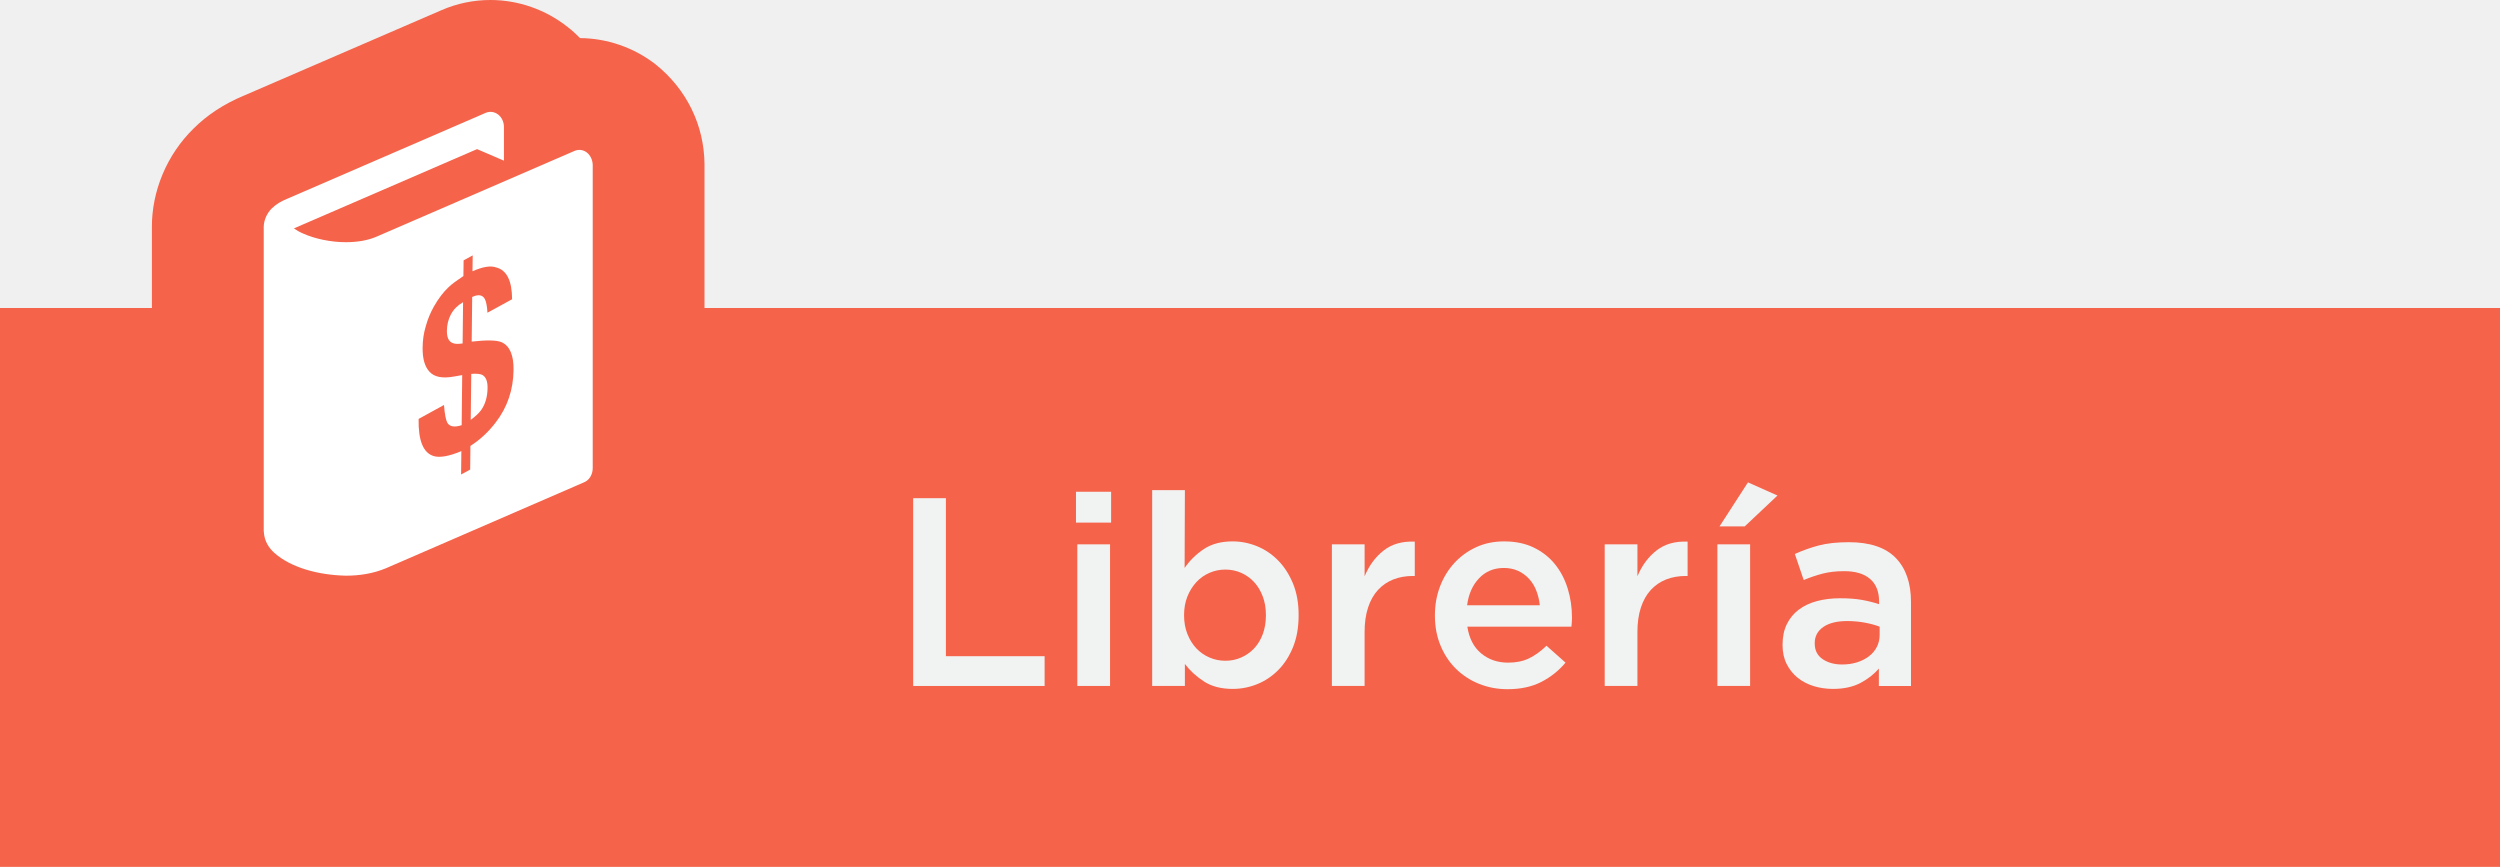
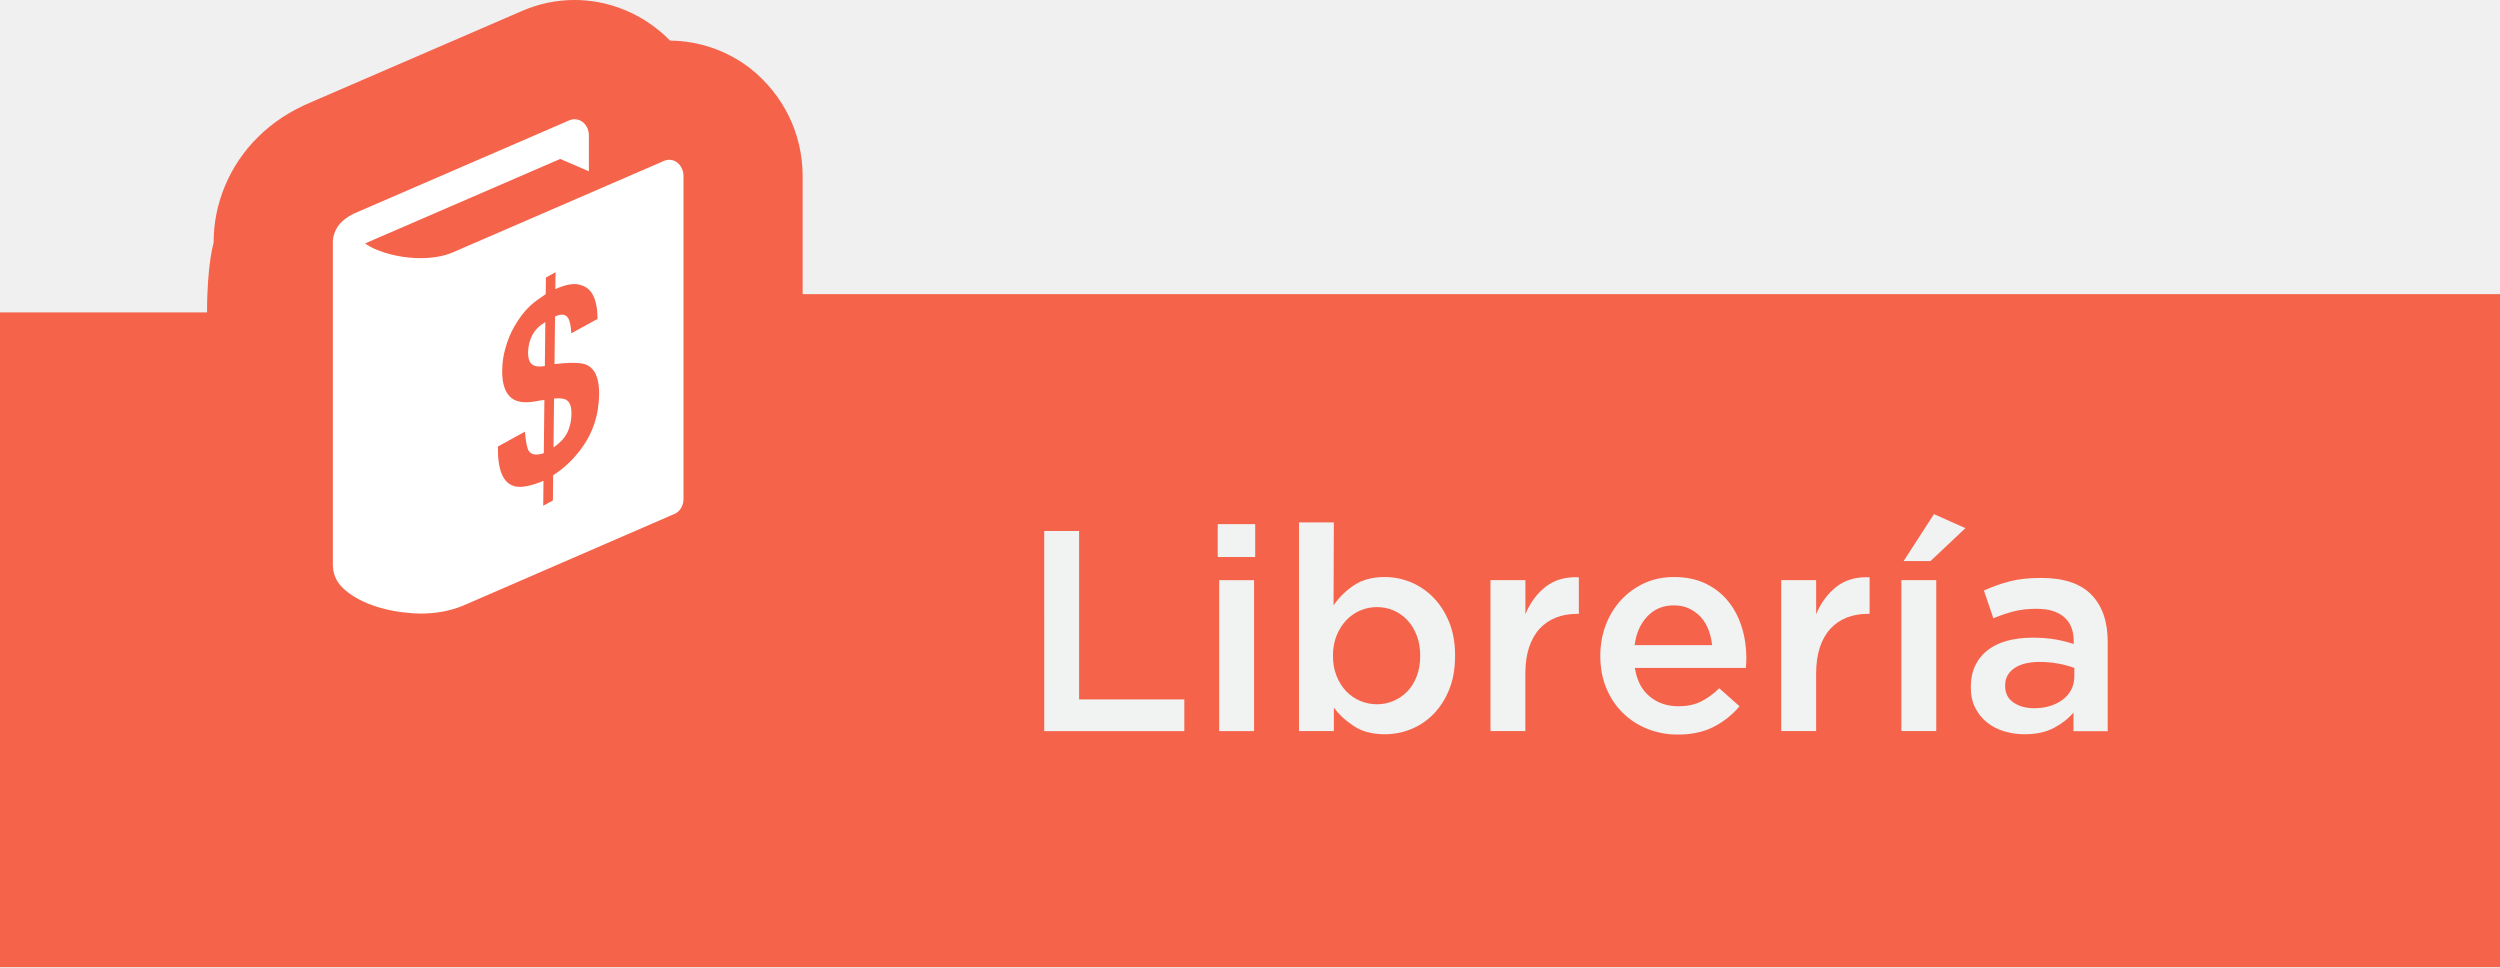
- <svg xmlns="http://www.w3.org/2000/svg" version="1.0" id="Layer_1" x="0px" y="0px" width="146.018px" height="50.633px" viewBox="0 0 146.018 50.633" enable-background="new 0 0 146.018 50.633" xml:space="preserve">
+ <svg xmlns="http://www.w3.org/2000/svg" version="1.1" id="Layer_1" x="0px" y="0px" width="137px" height="53px" viewBox="8.509 -1.184 137 53" enable-background="new 8.509 -1.184 137 53" xml:space="preserve">
  <g>
-     <path fill="#F5634A" d="M41.148,17.99V9.586c-0.021-2.273-1.043-4.383-2.871-5.838c-1.258-0.973-2.816-1.512-4.398-1.523   c-0.227-0.234-0.469-0.453-0.727-0.65C31.873,0.562,30.275,0,28.648,0c-0.994,0-1.965,0.203-2.867,0.596L14.256,5.58   c-1.18,0.49-2.158,1.137-2.949,1.926c-1.562,1.529-2.449,3.656-2.436,5.789c0,0.021,0,2.039,0,4.695H0v32.643h146.018V17.99H41.148   z" />
+     <path fill="#F5634A" d="M52.494,14.935V8.402c-0.021-2.273-1.043-4.383-2.871-5.838c-1.258-0.973-2.815-1.512-4.397-1.523   c-0.228-0.234-0.469-0.453-0.728-0.65c-1.278-1.013-2.877-1.575-4.504-1.575c-0.994,0-1.965,0.203-2.867,0.596L25.602,4.396   c-1.18,0.49-2.158,1.137-2.949,1.926c-1.562,1.529-2.449,3.656-2.436,5.789c0,0.021-0.362,1.168-0.362,3.824H8.509v35.881h137   V14.935H52.494z" />
    <g enable-background="new    ">
-       <path fill="#F1F2F2" d="M53.335,29.098h1.912v9.229h5.766v1.739h-7.677V29.098z" />
-       <path fill="#F1F2F2" d="M62.845,28.722h2.052v1.802h-2.052V28.722z M62.923,31.793h1.912v8.272h-1.912V31.793z" />
-       <path fill="#F1F2F2" d="M72.004,40.237c-0.678,0-1.24-0.146-1.688-0.438c-0.448-0.292-0.818-0.632-1.11-1.019v1.285h-1.911V28.628    h1.911l-0.016,4.544c0.303-0.439,0.679-0.808,1.128-1.105c0.449-0.297,1.008-0.446,1.676-0.446c0.491,0,0.966,0.094,1.426,0.282    s0.87,0.465,1.23,0.83c0.36,0.366,0.65,0.815,0.87,1.348c0.219,0.533,0.329,1.144,0.329,1.833v0.031    c0,0.689-0.107,1.301-0.32,1.834c-0.214,0.532-0.5,0.981-0.86,1.347c-0.359,0.366-0.771,0.643-1.235,0.831    C72.971,40.144,72.494,40.237,72.004,40.237z M71.572,38.593c0.324,0,0.629-0.062,0.917-0.188c0.287-0.125,0.538-0.3,0.752-0.524    c0.214-0.225,0.384-0.502,0.509-0.83c0.125-0.329,0.188-0.697,0.188-1.105v-0.031c0-0.396-0.062-0.76-0.188-1.089    s-0.295-0.608-0.509-0.838c-0.214-0.229-0.465-0.407-0.752-0.533c-0.288-0.125-0.593-0.188-0.917-0.188    c-0.324,0-0.632,0.062-0.924,0.188c-0.293,0.126-0.549,0.306-0.768,0.541s-0.394,0.515-0.525,0.838    c-0.13,0.324-0.196,0.685-0.196,1.081v0.031c0,0.397,0.065,0.761,0.196,1.089c0.131,0.329,0.306,0.609,0.525,0.839    s0.475,0.407,0.768,0.532C70.94,38.53,71.248,38.593,71.572,38.593z" />
-       <path fill="#F1F2F2" d="M77.792,31.793h1.911v1.864c0.261-0.627,0.632-1.128,1.113-1.504c0.48-0.376,1.086-0.549,1.817-0.518    v2.006h-0.11c-0.418,0-0.799,0.068-1.144,0.203c-0.345,0.137-0.643,0.34-0.893,0.611c-0.251,0.271-0.444,0.614-0.58,1.026    c-0.136,0.413-0.204,0.891-0.204,1.434v3.149h-1.911V31.793z" />
-       <path fill="#F1F2F2" d="M88.055,40.254c-0.595,0-1.151-0.105-1.668-0.313c-0.517-0.209-0.966-0.502-1.348-0.878    s-0.682-0.827-0.901-1.355c-0.219-0.527-0.329-1.109-0.329-1.747v-0.031c0-0.595,0.099-1.153,0.298-1.676    c0.198-0.522,0.478-0.979,0.838-1.371s0.786-0.7,1.277-0.925c0.491-0.225,1.034-0.337,1.629-0.337c0.658,0,1.235,0.12,1.731,0.36    c0.496,0.24,0.909,0.564,1.238,0.972c0.329,0.407,0.577,0.88,0.744,1.418c0.167,0.538,0.25,1.104,0.25,1.7    c0,0.083-0.002,0.17-0.008,0.258c-0.005,0.089-0.013,0.181-0.023,0.274h-6.079c0.104,0.68,0.373,1.199,0.807,1.56    s0.958,0.54,1.575,0.54c0.47,0,0.877-0.083,1.222-0.251c0.345-0.167,0.684-0.412,1.019-0.736l1.112,0.987    c-0.397,0.47-0.87,0.847-1.418,1.128C89.473,40.112,88.817,40.254,88.055,40.254z M89.935,35.35    c-0.032-0.303-0.1-0.588-0.204-0.854c-0.104-0.266-0.245-0.496-0.423-0.689c-0.178-0.192-0.389-0.347-0.634-0.462    c-0.246-0.114-0.525-0.172-0.838-0.172c-0.585,0-1.068,0.201-1.449,0.603c-0.381,0.402-0.614,0.928-0.697,1.575H89.935z" />
-       <path fill="#F1F2F2" d="M93.727,31.793h1.911v1.864c0.261-0.627,0.632-1.128,1.113-1.504c0.48-0.376,1.086-0.549,1.817-0.518    v2.006h-0.11c-0.418,0-0.799,0.068-1.144,0.203c-0.345,0.137-0.643,0.34-0.893,0.611c-0.251,0.271-0.444,0.614-0.58,1.026    c-0.136,0.413-0.204,0.891-0.204,1.434v3.149h-1.911V31.793z" />
-       <path fill="#F1F2F2" d="M100.307,31.793h1.912v8.272h-1.912V31.793z M102.094,28.174l1.724,0.768l-1.912,1.802h-1.473    L102.094,28.174z" />
-       <path fill="#F1F2F2" d="M109.739,40.065v-1.019c-0.282,0.335-0.642,0.616-1.081,0.847c-0.438,0.229-0.971,0.344-1.598,0.344    c-0.397,0-0.773-0.055-1.128-0.164c-0.355-0.109-0.666-0.271-0.932-0.485c-0.267-0.214-0.481-0.48-0.643-0.8    c-0.162-0.318-0.243-0.687-0.243-1.104v-0.031c0-0.459,0.083-0.858,0.25-1.198c0.167-0.34,0.399-0.621,0.697-0.847    c0.298-0.224,0.653-0.392,1.065-0.501s0.859-0.164,1.339-0.164c0.501,0,0.927,0.031,1.277,0.094    c0.35,0.062,0.687,0.146,1.01,0.251V35.13c0-0.574-0.175-1.013-0.525-1.316c-0.35-0.303-0.854-0.454-1.512-0.454    c-0.47,0-0.888,0.047-1.253,0.142c-0.366,0.094-0.736,0.219-1.113,0.376l-0.517-1.521c0.459-0.209,0.929-0.376,1.41-0.501    c0.48-0.125,1.06-0.188,1.739-0.188c1.232,0,2.146,0.306,2.742,0.917c0.595,0.611,0.893,1.471,0.893,2.577v4.904H109.739z     M109.786,36.603c-0.24-0.094-0.525-0.172-0.854-0.234c-0.329-0.063-0.677-0.095-1.042-0.095c-0.596,0-1.061,0.115-1.395,0.345    c-0.334,0.23-0.501,0.544-0.501,0.94v0.031c0,0.397,0.154,0.7,0.462,0.909c0.308,0.209,0.687,0.312,1.136,0.312    c0.313,0,0.604-0.041,0.87-0.125c0.266-0.083,0.499-0.201,0.697-0.353c0.198-0.151,0.353-0.334,0.462-0.548    c0.109-0.215,0.164-0.452,0.164-0.713V36.603z" />
+       <path fill="#F1F2F2" d="M65.732,27.914h1.912v9.23h5.766v1.738h-7.677L65.732,27.914L65.732,27.914z" />
+       <path fill="#F1F2F2" d="M75.241,27.539h2.053v1.801h-2.053V27.539z M75.32,30.609h1.912v8.271H75.32V30.609z" />
+       <path fill="#F1F2F2" d="M84.402,39.053c-0.678,0-1.24-0.145-1.689-0.438c-0.447-0.291-0.816-0.631-1.109-1.02v1.285h-1.91V27.445    h1.91l-0.016,4.543c0.303-0.439,0.68-0.809,1.127-1.105c0.449-0.297,1.01-0.445,1.678-0.445c0.49,0,0.965,0.094,1.426,0.281    c0.459,0.189,0.869,0.467,1.229,0.83c0.361,0.367,0.65,0.816,0.871,1.35c0.219,0.531,0.328,1.143,0.328,1.832v0.031    c0,0.689-0.105,1.301-0.32,1.834c-0.213,0.531-0.5,0.98-0.859,1.348c-0.359,0.365-0.771,0.643-1.234,0.83    S84.892,39.053,84.402,39.053z M83.968,37.41c0.324,0,0.631-0.062,0.918-0.189c0.287-0.125,0.537-0.299,0.752-0.523    s0.385-0.502,0.51-0.83s0.188-0.697,0.188-1.105v-0.029c0-0.396-0.062-0.762-0.188-1.09c-0.127-0.328-0.295-0.607-0.51-0.838    c-0.215-0.229-0.465-0.406-0.752-0.533c-0.287-0.125-0.594-0.188-0.918-0.188c-0.322,0-0.631,0.062-0.924,0.188    c-0.293,0.127-0.549,0.307-0.768,0.541s-0.395,0.516-0.525,0.838c-0.129,0.324-0.195,0.686-0.195,1.082v0.029    c0,0.398,0.064,0.762,0.195,1.09s0.307,0.609,0.525,0.84c0.219,0.229,0.475,0.406,0.768,0.531    C83.337,37.346,83.646,37.41,83.968,37.41z" />
+       <path fill="#F1F2F2" d="M90.189,30.609h1.912v1.863c0.26-0.627,0.631-1.127,1.111-1.504c0.48-0.375,1.086-0.549,1.818-0.518v2.006    h-0.111c-0.418,0-0.799,0.068-1.143,0.203c-0.346,0.137-0.645,0.34-0.895,0.611s-0.443,0.613-0.58,1.025    c-0.135,0.414-0.203,0.893-0.203,1.436v3.148h-1.91V30.609L90.189,30.609z" />
+       <path fill="#F1F2F2" d="M100.452,39.07c-0.596,0-1.152-0.105-1.668-0.312c-0.518-0.209-0.967-0.502-1.348-0.879    c-0.383-0.375-0.684-0.826-0.902-1.354s-0.328-1.109-0.328-1.748v-0.031c0-0.594,0.1-1.152,0.297-1.676    c0.199-0.521,0.479-0.979,0.838-1.371c0.361-0.391,0.787-0.699,1.277-0.924c0.492-0.227,1.035-0.338,1.629-0.338    c0.658,0,1.236,0.121,1.732,0.359c0.496,0.24,0.908,0.564,1.236,0.973c0.33,0.406,0.578,0.881,0.744,1.418    c0.168,0.539,0.25,1.104,0.25,1.699c0,0.084-0.002,0.172-0.008,0.26c-0.004,0.088-0.012,0.18-0.021,0.273h-6.08    c0.104,0.68,0.373,1.199,0.807,1.561c0.434,0.359,0.959,0.539,1.576,0.539c0.469,0,0.877-0.082,1.221-0.25    c0.346-0.168,0.686-0.412,1.02-0.736l1.111,0.986c-0.396,0.471-0.869,0.848-1.418,1.129    C101.87,38.928,101.214,39.07,100.452,39.07z M102.331,34.166c-0.031-0.303-0.1-0.588-0.203-0.854s-0.246-0.496-0.424-0.689    c-0.178-0.191-0.389-0.346-0.633-0.461c-0.246-0.115-0.525-0.172-0.838-0.172c-0.586,0-1.068,0.201-1.449,0.602    c-0.381,0.402-0.615,0.93-0.697,1.576h4.244V34.166z" />
+       <path fill="#F1F2F2" d="M106.124,30.609h1.91v1.863c0.262-0.627,0.633-1.127,1.113-1.504c0.48-0.375,1.086-0.549,1.816-0.518    v2.006h-0.109c-0.418,0-0.799,0.068-1.145,0.203c-0.344,0.137-0.643,0.34-0.893,0.611s-0.443,0.613-0.58,1.025    c-0.135,0.414-0.203,0.893-0.203,1.436v3.148h-1.912v-8.271H106.124z" />
+       <path fill="#F1F2F2" d="M112.704,30.609h1.912v8.271h-1.912V30.609z M114.491,26.99l1.723,0.768l-1.912,1.803h-1.473    L114.491,26.99z" />
+       <path fill="#F1F2F2" d="M122.136,38.881v-1.018c-0.281,0.334-0.643,0.615-1.08,0.846c-0.439,0.23-0.973,0.344-1.6,0.344    c-0.396,0-0.771-0.055-1.127-0.164c-0.355-0.107-0.666-0.27-0.932-0.484c-0.268-0.213-0.482-0.48-0.645-0.799    s-0.242-0.688-0.242-1.105v-0.031c0-0.459,0.082-0.857,0.25-1.197c0.166-0.34,0.398-0.621,0.697-0.848    c0.297-0.223,0.652-0.391,1.064-0.5s0.859-0.164,1.34-0.164c0.5,0,0.926,0.031,1.277,0.094c0.35,0.062,0.686,0.146,1.01,0.252    v-0.158c0-0.574-0.176-1.014-0.525-1.316s-0.854-0.455-1.512-0.455c-0.471,0-0.889,0.047-1.254,0.143    c-0.365,0.094-0.736,0.219-1.113,0.377l-0.516-1.521c0.459-0.209,0.928-0.377,1.41-0.502c0.479-0.125,1.059-0.188,1.738-0.188    c1.232,0,2.146,0.307,2.742,0.918c0.594,0.609,0.893,1.471,0.893,2.576v4.904h-1.877V38.881z M122.183,35.42    c-0.24-0.094-0.525-0.172-0.854-0.234c-0.33-0.062-0.678-0.096-1.043-0.096c-0.596,0-1.061,0.115-1.395,0.346    s-0.5,0.545-0.5,0.939v0.031c0,0.396,0.152,0.701,0.461,0.91s0.688,0.311,1.137,0.311c0.312,0,0.604-0.041,0.869-0.125    c0.266-0.082,0.5-0.201,0.697-0.352c0.197-0.152,0.354-0.334,0.463-0.549c0.107-0.215,0.164-0.451,0.164-0.713V35.42    L122.183,35.42z" />
    </g>
-     <path id="books_23_" fill="#FFFFFF" d="M34.281,8.91c-0.215-0.166-0.484-0.199-0.725-0.096l-11.562,5.008   c-0.504,0.221-1.135,0.324-1.781,0.324c-0.9,0.004-1.834-0.207-2.482-0.494c-0.234-0.098-0.428-0.213-0.564-0.307   c0.051-0.025,0.107-0.053,0.176-0.082l10.521-4.553l1.57,0.676V7.422c0-0.293-0.125-0.568-0.336-0.73   c-0.215-0.17-0.488-0.201-0.723-0.104L16.797,11.6c-0.357,0.143-0.664,0.316-0.926,0.576c-0.254,0.25-0.473,0.66-0.469,1.119   c0,0.012,0.002,0.029,0.002,0.029v17.635c0,0.008-0.002,0.016-0.002,0.023c0,0.01,0.002,0.012,0.002,0.018v0.021h0.002   c0.025,0.621,0.334,1.018,0.631,1.283c0.934,0.826,2.504,1.285,4.172,1.32c0.791,0,1.596-0.125,2.338-0.436l11.566-5.018   c0.305-0.121,0.506-0.459,0.506-0.824V9.645C34.617,9.355,34.49,9.078,34.281,8.91z" />
-     <path fill="#F5634A" d="M27.494,24.523l0.031-2.684c0.299-0.027,0.518-0.002,0.643,0.057c0.207,0.115,0.314,0.359,0.309,0.762   c-0.004,0.514-0.129,0.934-0.359,1.271C27.992,24.113,27.783,24.312,27.494,24.523 M27.02,20.059   c-0.27,0.043-0.461,0.033-0.586-0.025c-0.23-0.09-0.336-0.336-0.332-0.715c0.004-0.355,0.084-0.674,0.234-0.957   c0.156-0.293,0.393-0.527,0.711-0.713L27.02,20.059 M27.609,14.916l-0.531,0.291l-0.012,0.916   c-0.369,0.244-0.656,0.453-0.852,0.637c-0.322,0.299-0.609,0.68-0.873,1.146c-0.205,0.365-0.361,0.742-0.473,1.15   c-0.125,0.41-0.18,0.826-0.184,1.248c-0.008,0.652,0.127,1.121,0.41,1.416c0.281,0.307,0.764,0.398,1.459,0.266l0.443-0.078   l-0.031,2.926c-0.422,0.137-0.695,0.088-0.836-0.137c-0.082-0.152-0.156-0.49-0.197-1.043l-1.482,0.814   c-0.023,1.268,0.27,1.994,0.895,2.174c0.35,0.1,0.879,0.008,1.602-0.293l-0.016,1.365l0.531-0.289l0.014-1.381   c0.562-0.359,1.055-0.816,1.48-1.375c0.68-0.883,1.025-1.91,1.039-3.059c0.012-0.871-0.225-1.414-0.707-1.627   c-0.297-0.119-0.875-0.129-1.738-0.031l0.029-2.607c0.361-0.168,0.611-0.127,0.742,0.127c0.074,0.146,0.129,0.408,0.15,0.793   l1.439-0.787c-0.006-1.084-0.314-1.697-0.922-1.855c-0.336-0.121-0.791-0.045-1.391,0.221L27.609,14.916" />
+     <path id="books_23_" fill="#FFFFFF" d="M45.627,7.727c-0.215-0.166-0.483-0.199-0.725-0.096l-11.562,5.008   c-0.504,0.221-1.136,0.324-1.781,0.324c-0.9,0.004-1.834-0.207-2.482-0.494c-0.233-0.098-0.428-0.213-0.563-0.307   c0.051-0.025,0.106-0.053,0.176-0.082L39.21,7.526l1.57,0.676V6.238c0-0.293-0.125-0.568-0.336-0.73   c-0.215-0.17-0.488-0.201-0.723-0.104l-11.578,5.012c-0.357,0.143-0.664,0.316-0.926,0.576c-0.254,0.25-0.474,0.66-0.47,1.119   c0,0.012,0.002,0.029,0.002,0.029v17.635c0,0.008-0.002,0.016-0.002,0.023c0,0.01,0.002,0.012,0.002,0.018v0.021h0.002   c0.025,0.621,0.335,1.018,0.632,1.283c0.934,0.826,2.504,1.285,4.172,1.32c0.791,0,1.596-0.125,2.338-0.438l11.565-5.018   c0.306-0.121,0.507-0.459,0.507-0.824V8.461C45.964,8.171,45.837,7.895,45.627,7.727z" />
+     <path fill="#F5634A" d="M38.841,23.34l0.03-2.685c0.3-0.027,0.519-0.002,0.644,0.057c0.207,0.115,0.313,0.359,0.309,0.762   c-0.004,0.514-0.129,0.934-0.358,1.271C39.339,22.93,39.13,23.129,38.841,23.34 M38.366,18.875   c-0.27,0.043-0.461,0.033-0.586-0.025c-0.229-0.09-0.336-0.336-0.332-0.715c0.004-0.355,0.084-0.674,0.234-0.957   c0.156-0.293,0.393-0.527,0.711-0.713L38.366,18.875 M38.955,13.732l-0.53,0.291l-0.013,0.916   c-0.369,0.244-0.655,0.453-0.852,0.637c-0.322,0.299-0.609,0.68-0.873,1.146c-0.205,0.365-0.361,0.742-0.473,1.15   c-0.125,0.41-0.181,0.826-0.185,1.248c-0.008,0.652,0.127,1.121,0.41,1.416c0.281,0.307,0.764,0.398,1.459,0.266l0.443-0.078   l-0.031,2.926c-0.422,0.137-0.695,0.088-0.836-0.137c-0.082-0.152-0.156-0.49-0.197-1.043l-1.481,0.814   c-0.023,1.268,0.27,1.993,0.895,2.174c0.35,0.1,0.879,0.008,1.602-0.293l-0.016,1.365l0.531-0.289l0.014-1.382   c0.562-0.358,1.055-0.815,1.48-1.375c0.68-0.883,1.024-1.909,1.039-3.059c0.012-0.871-0.226-1.414-0.707-1.627   c-0.297-0.119-0.875-0.129-1.738-0.031l0.029-2.607c0.36-0.168,0.61-0.127,0.741,0.127c0.074,0.146,0.13,0.408,0.15,0.793   l1.439-0.787c-0.007-1.084-0.314-1.697-0.923-1.855c-0.336-0.121-0.791-0.045-1.391,0.221L38.955,13.732" />
  </g>
</svg>
